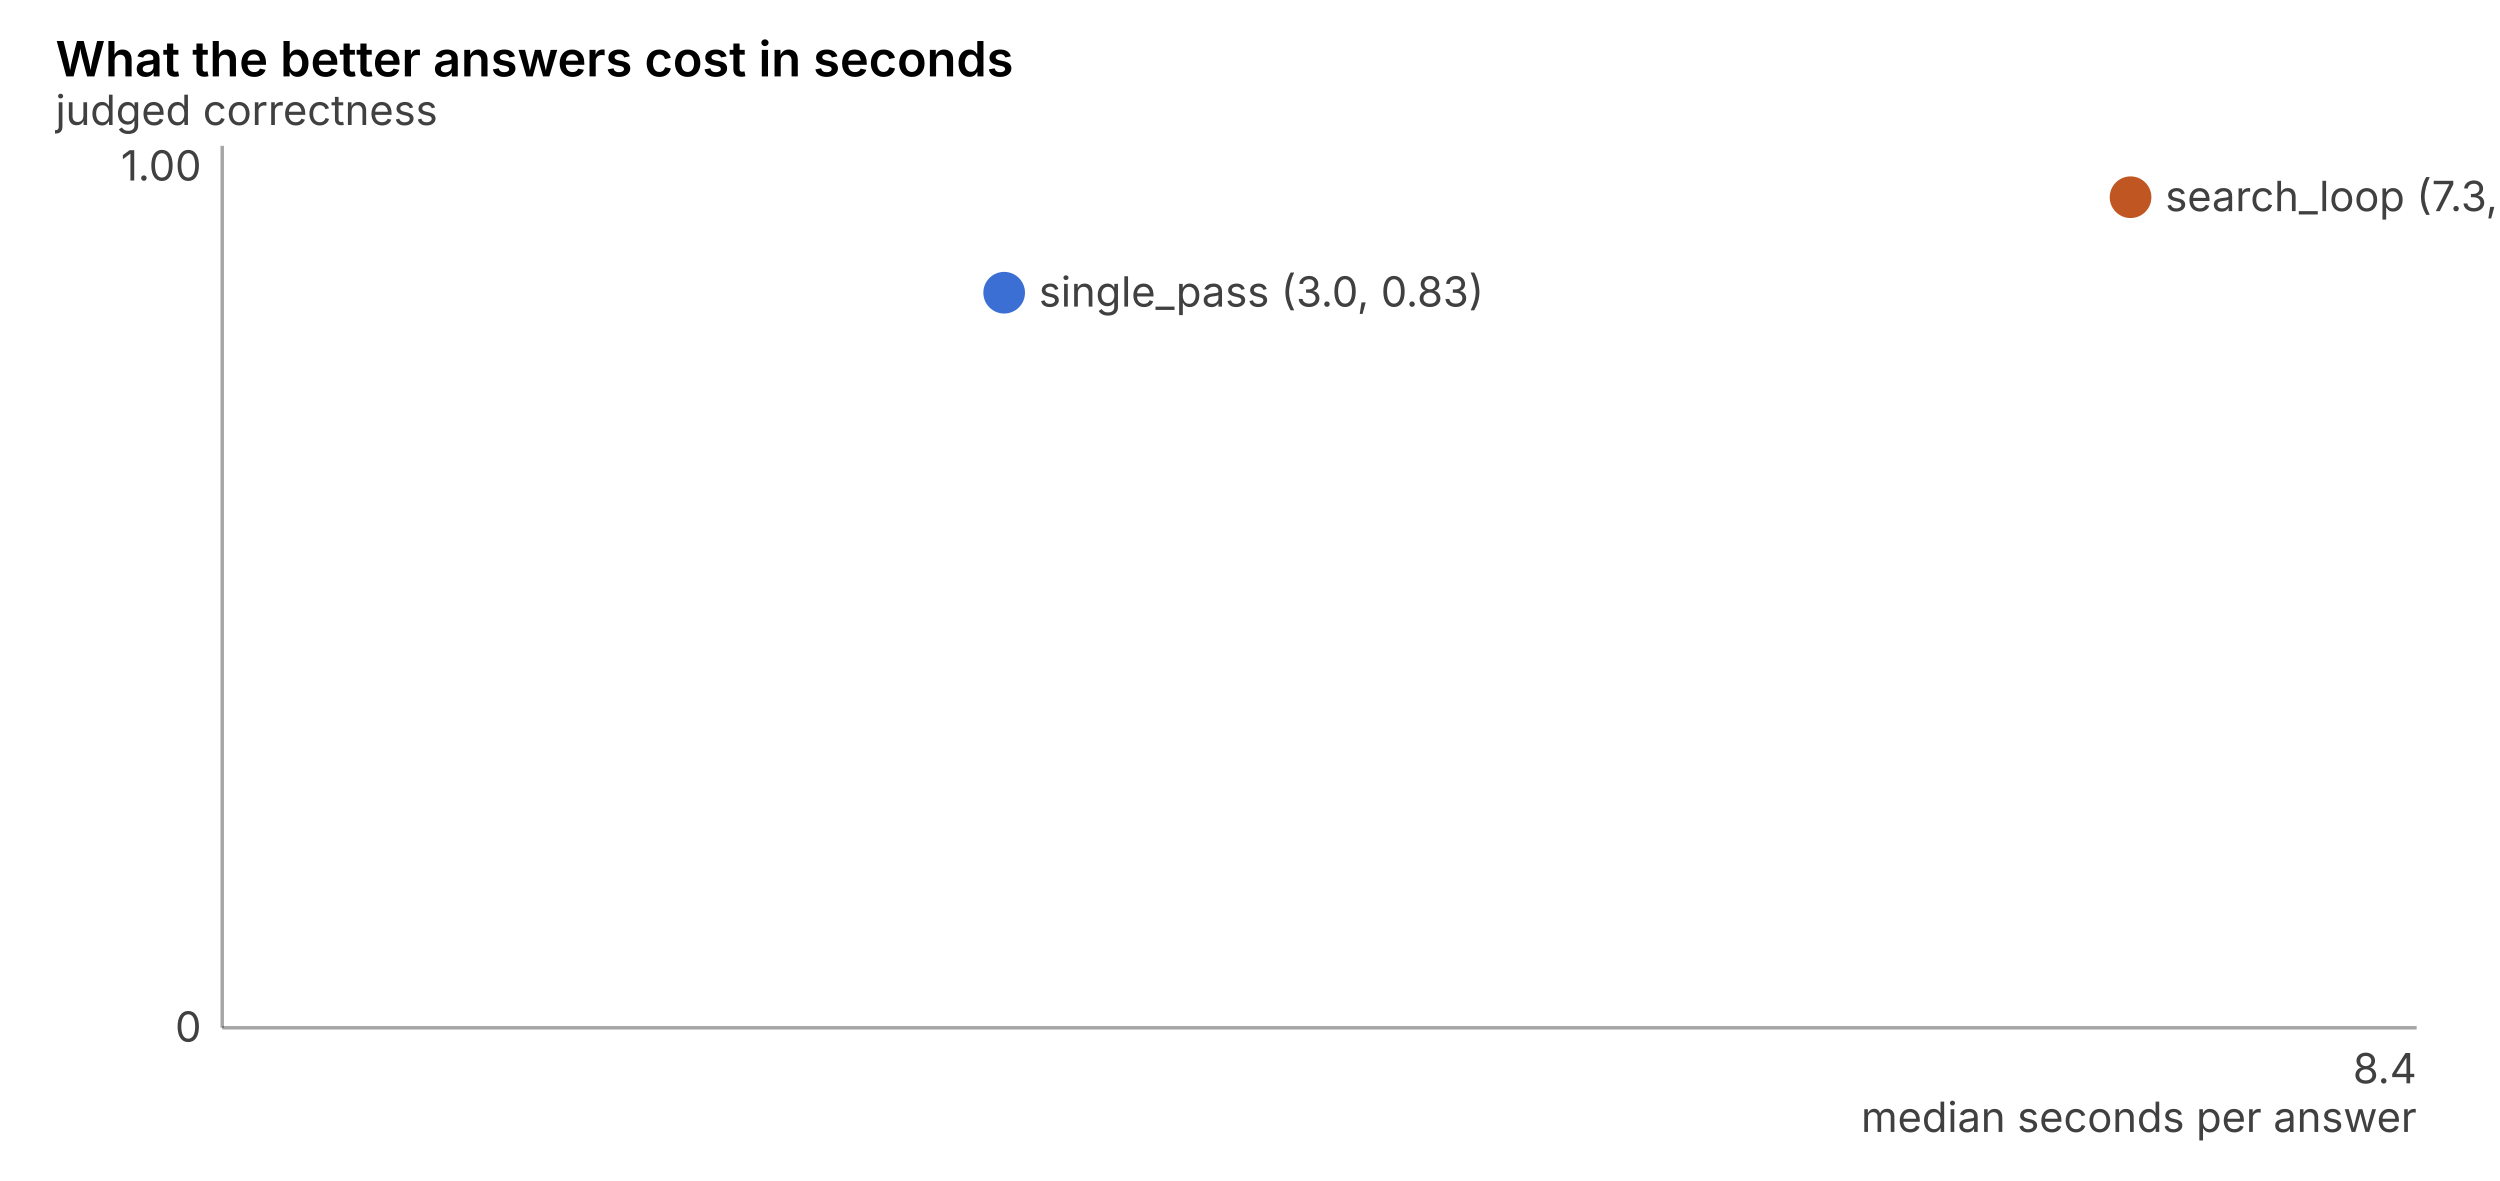
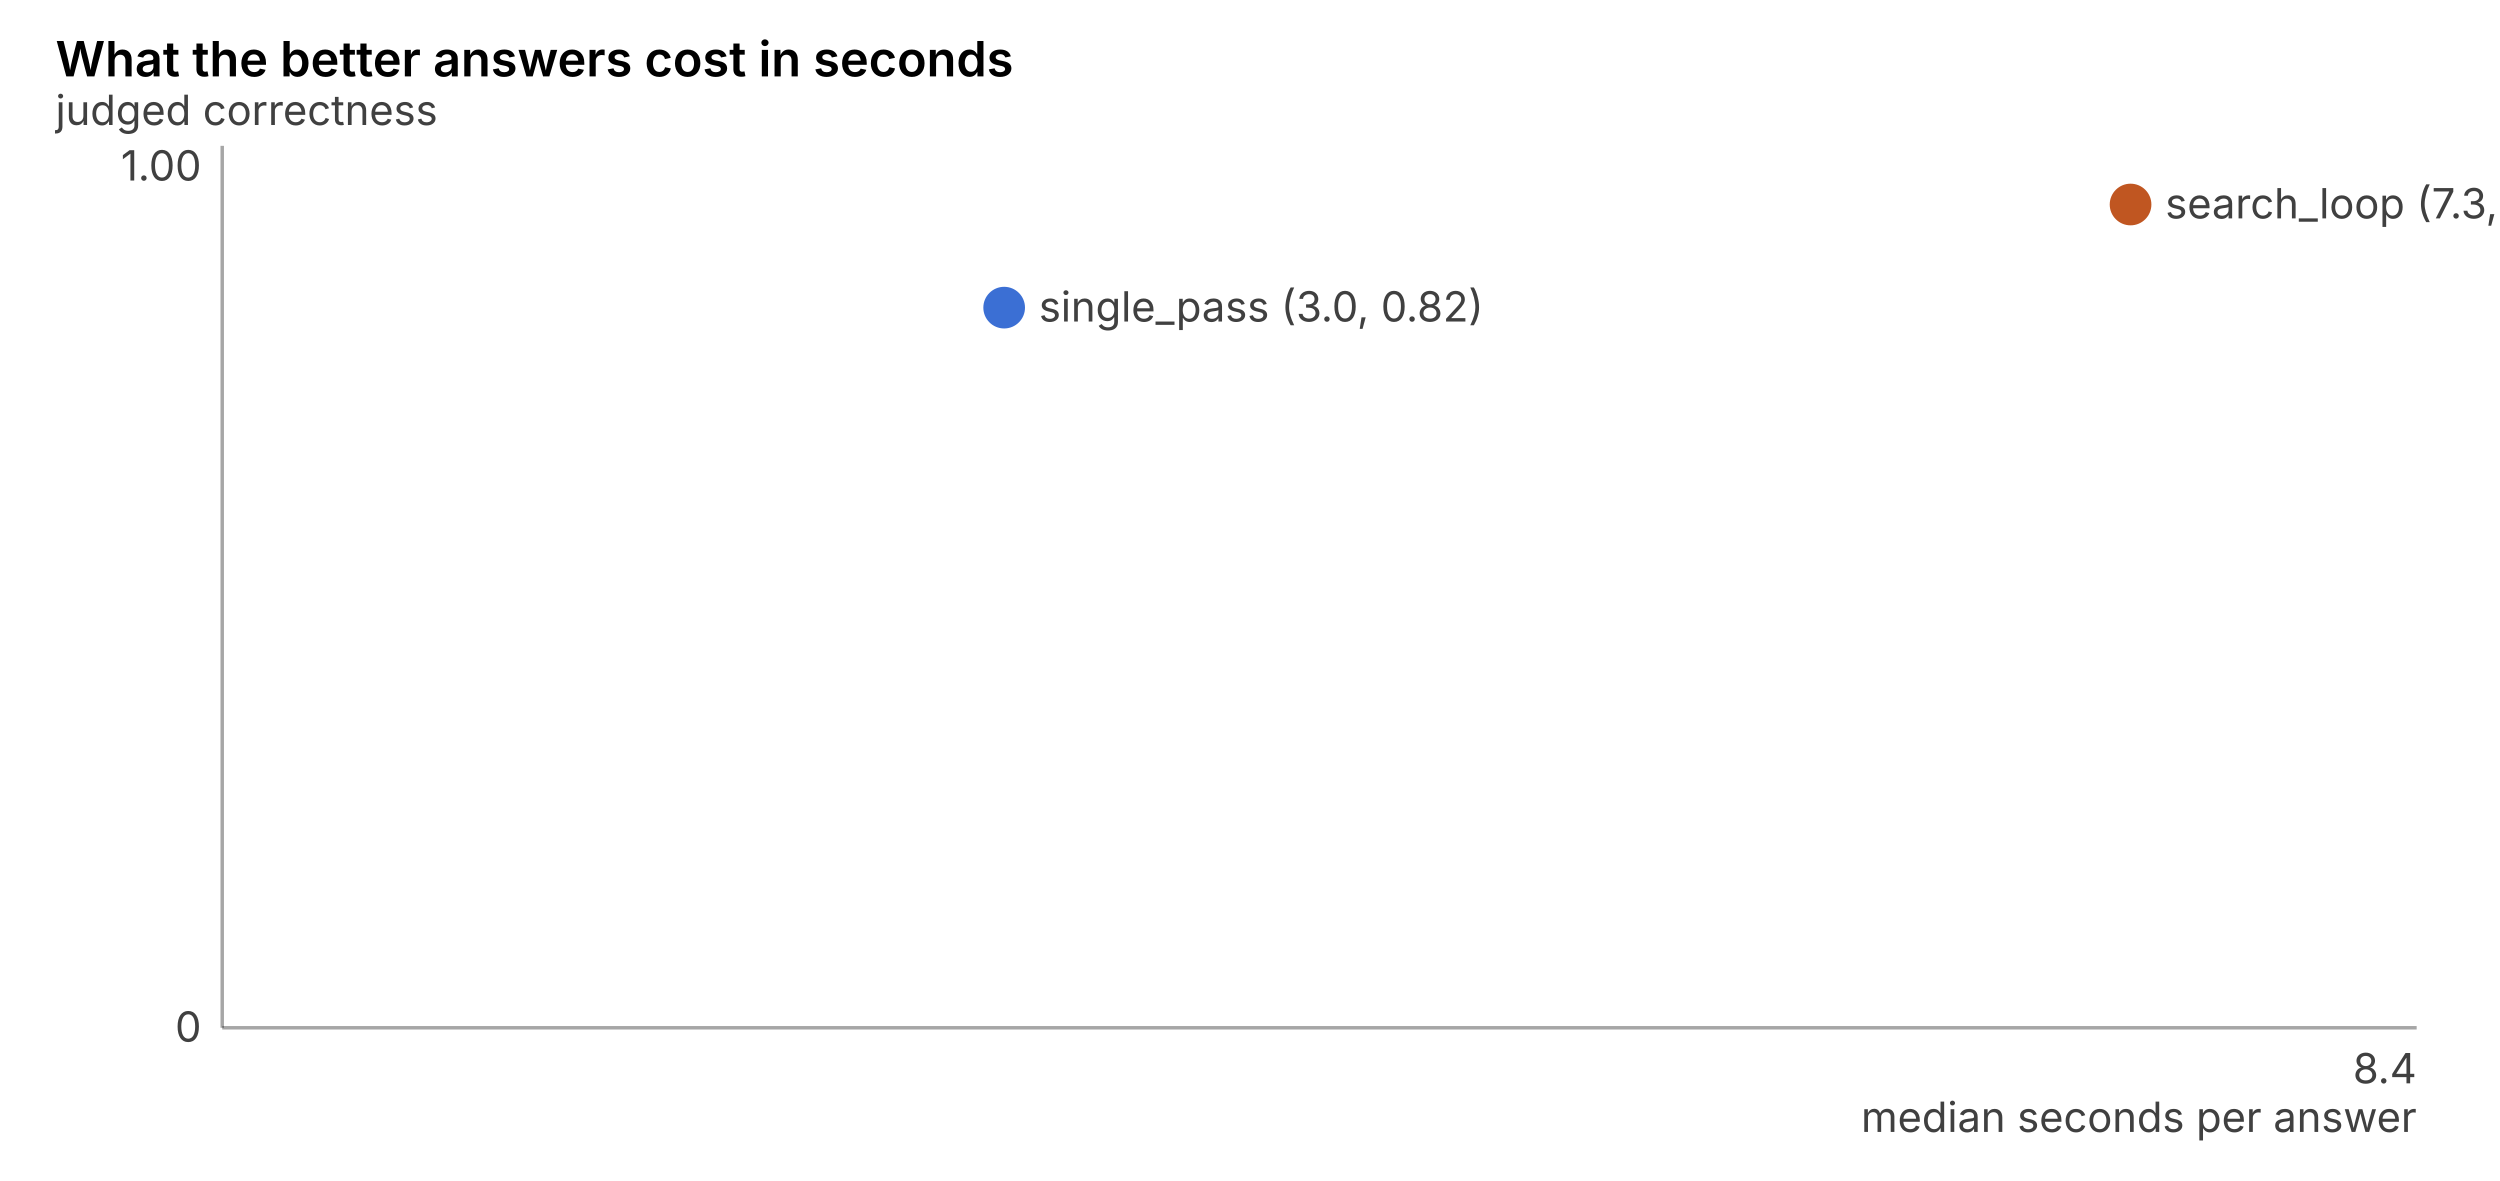
<svg xmlns="http://www.w3.org/2000/svg" viewBox="0 0 720 340" width="720" height="340" role="img" aria-label="What the better answers cost in seconds">
  <style>text{font:13px system-ui,-apple-system,"Segoe UI",sans-serif;fill:currentColor}.t{font-weight:600;font-size:14px}.v{font-size:12px;opacity:.75}</style>
  <text class="t" x="16" y="22">What the better answers cost in seconds</text>
  <line x1="64" y1="42" x2="64" y2="296" stroke="currentColor" stroke-opacity=".35" />
  <line x1="64" y1="296" x2="696" y2="296" stroke="currentColor" stroke-opacity=".35" />
  <text class="v" x="696" y="326" text-anchor="end">median seconds per answer</text>
  <text class="v" x="16" y="36">judged correctness</text>
  <text class="v" x="58" y="300" text-anchor="end">0</text>
  <text class="v" x="58" y="52" text-anchor="end">1.00</text>
  <text class="v" x="696" y="312" text-anchor="end">8.4</text>
-   <circle cx="289.2" cy="84.3" r="6" fill="#3b6fd4" />
-   <text class="v" x="299.2" y="88.3">single_pass (3.0, 0.83)</text>
-   <circle cx="613.6" cy="56.8" r="6" fill="#c05621" />
-   <text class="v" x="623.6" y="60.8">search_loop (7.3, 0.94)</text>
+   <circle cx="289.2" cy="88.6" r="6" fill="#3b6fd4" />
+   <text class="v" x="299.2" y="92.6">single_pass (3.0, 0.82)</text>
+   <circle cx="613.6" cy="58.9" r="6" fill="#c05621" />
+   <text class="v" x="623.6" y="62.9">search_loop (7.3, 0.93)</text>
</svg>
